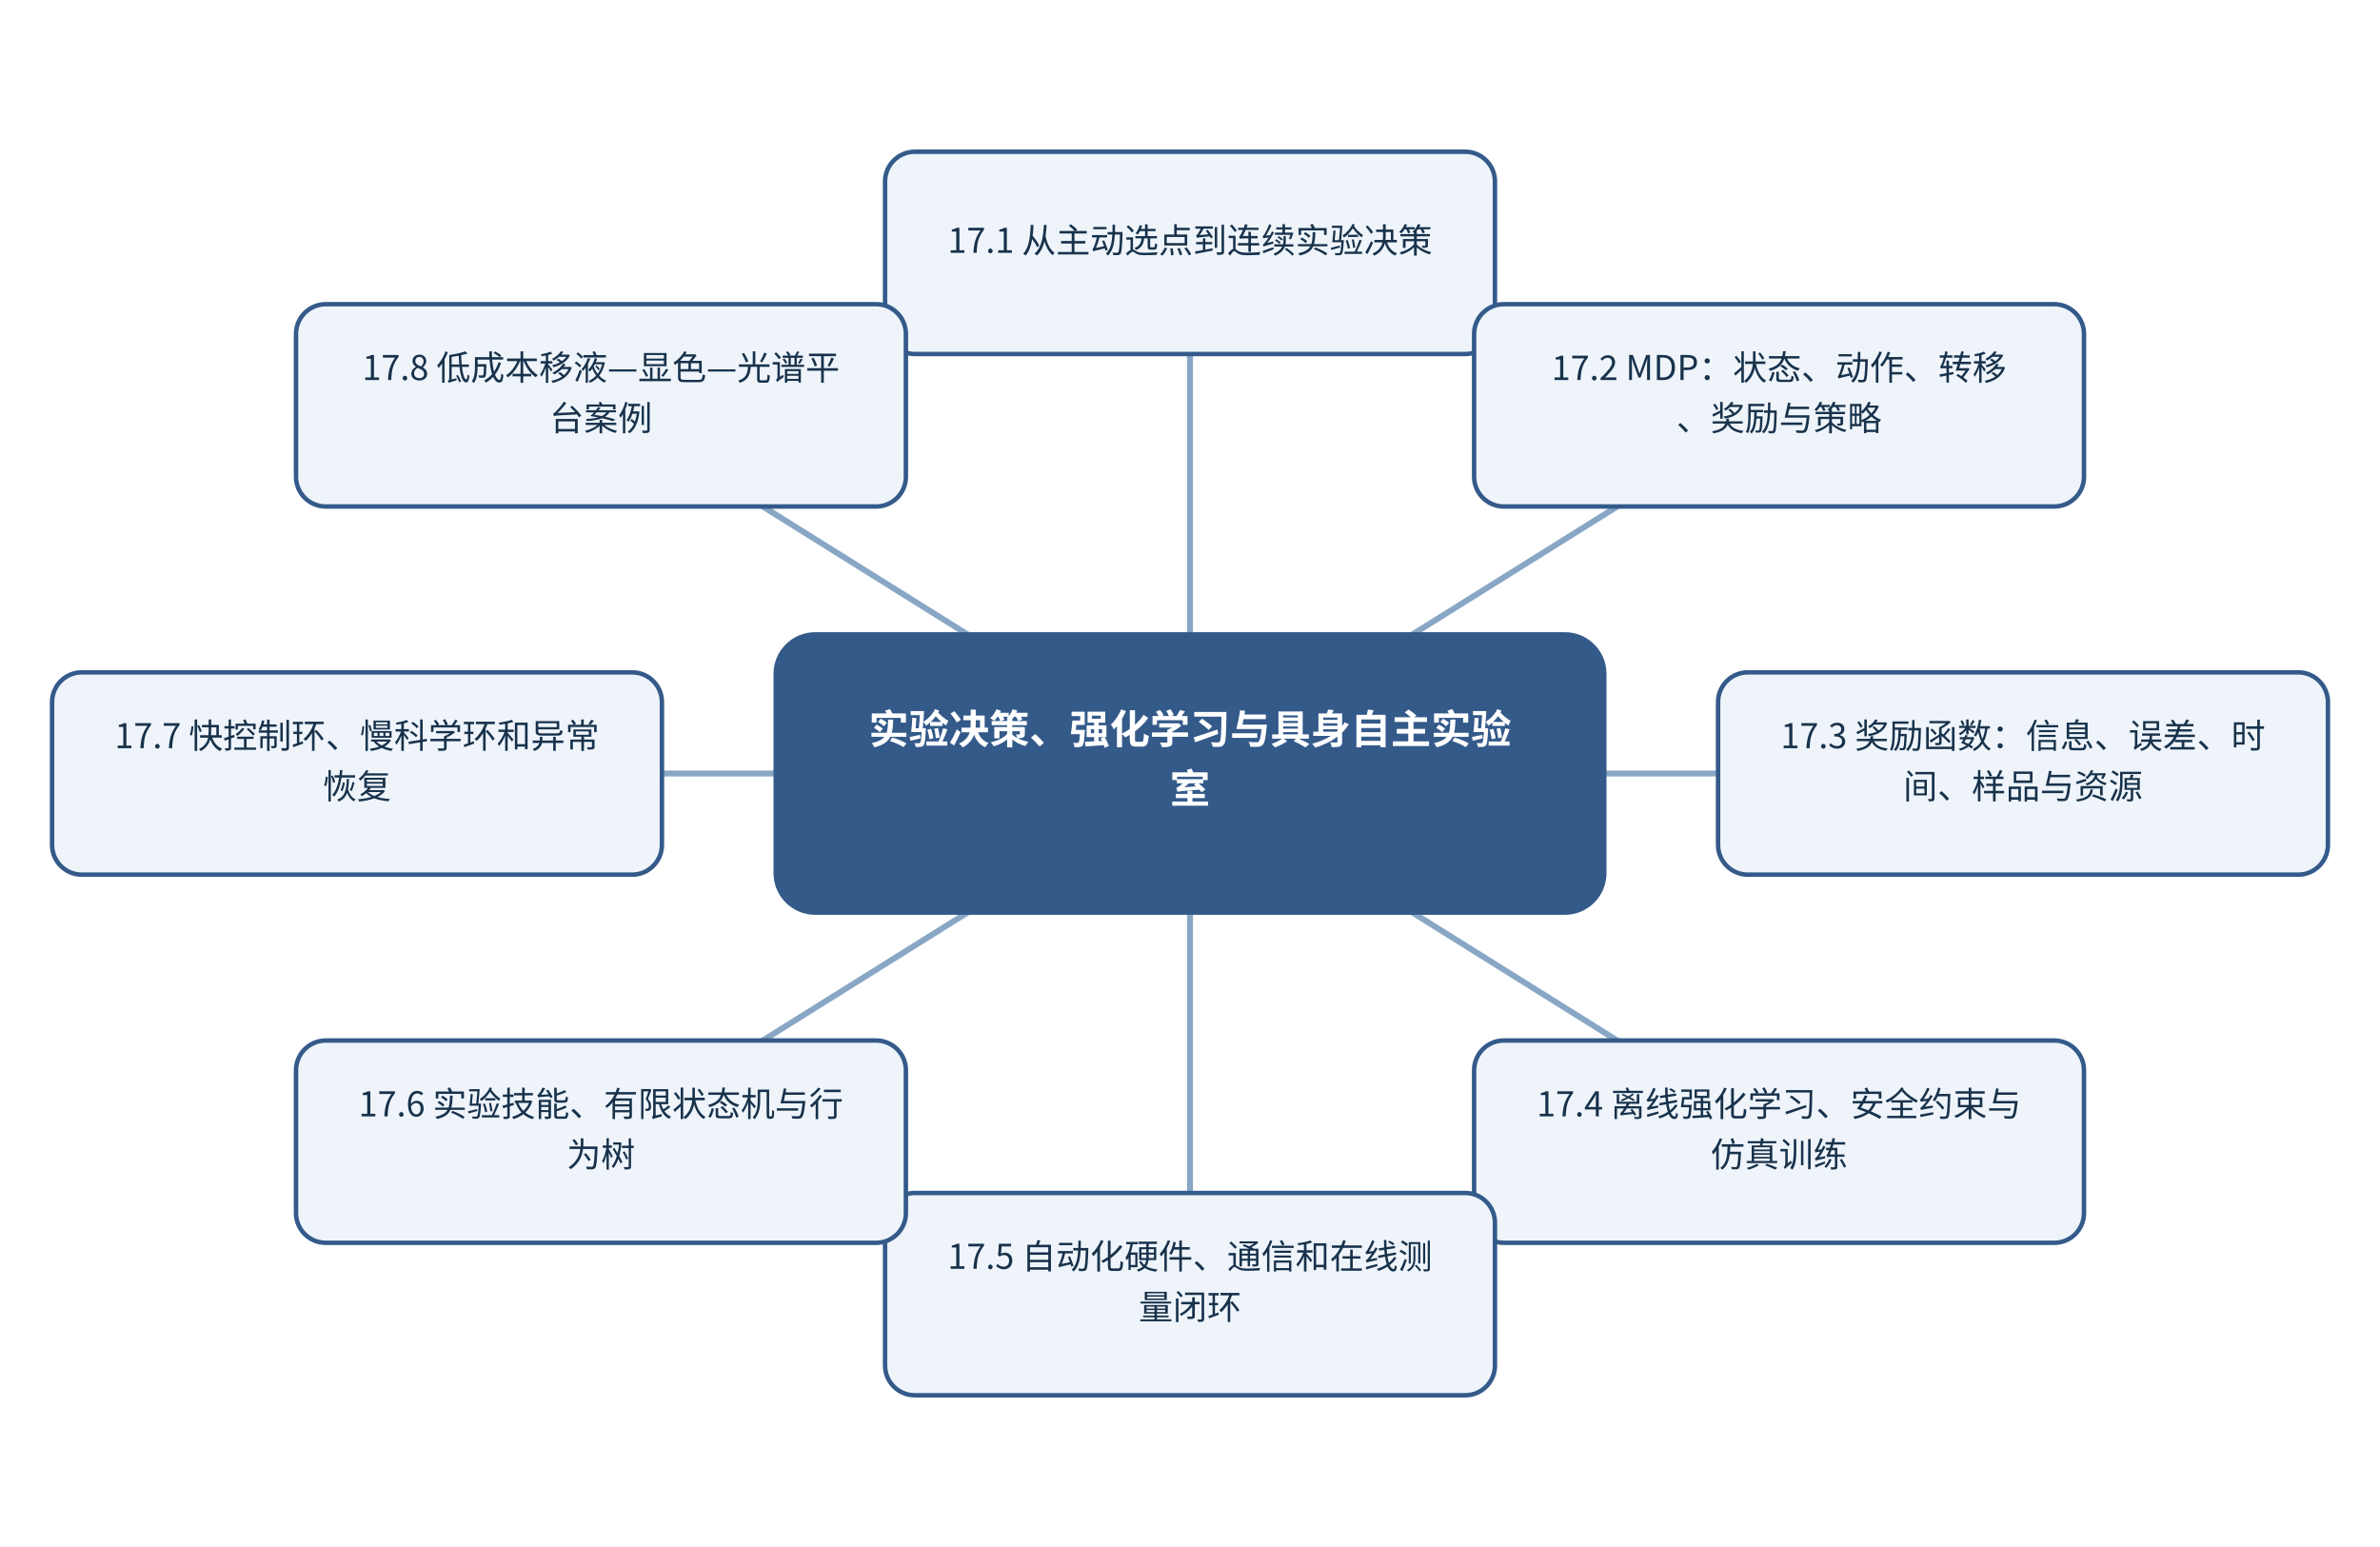
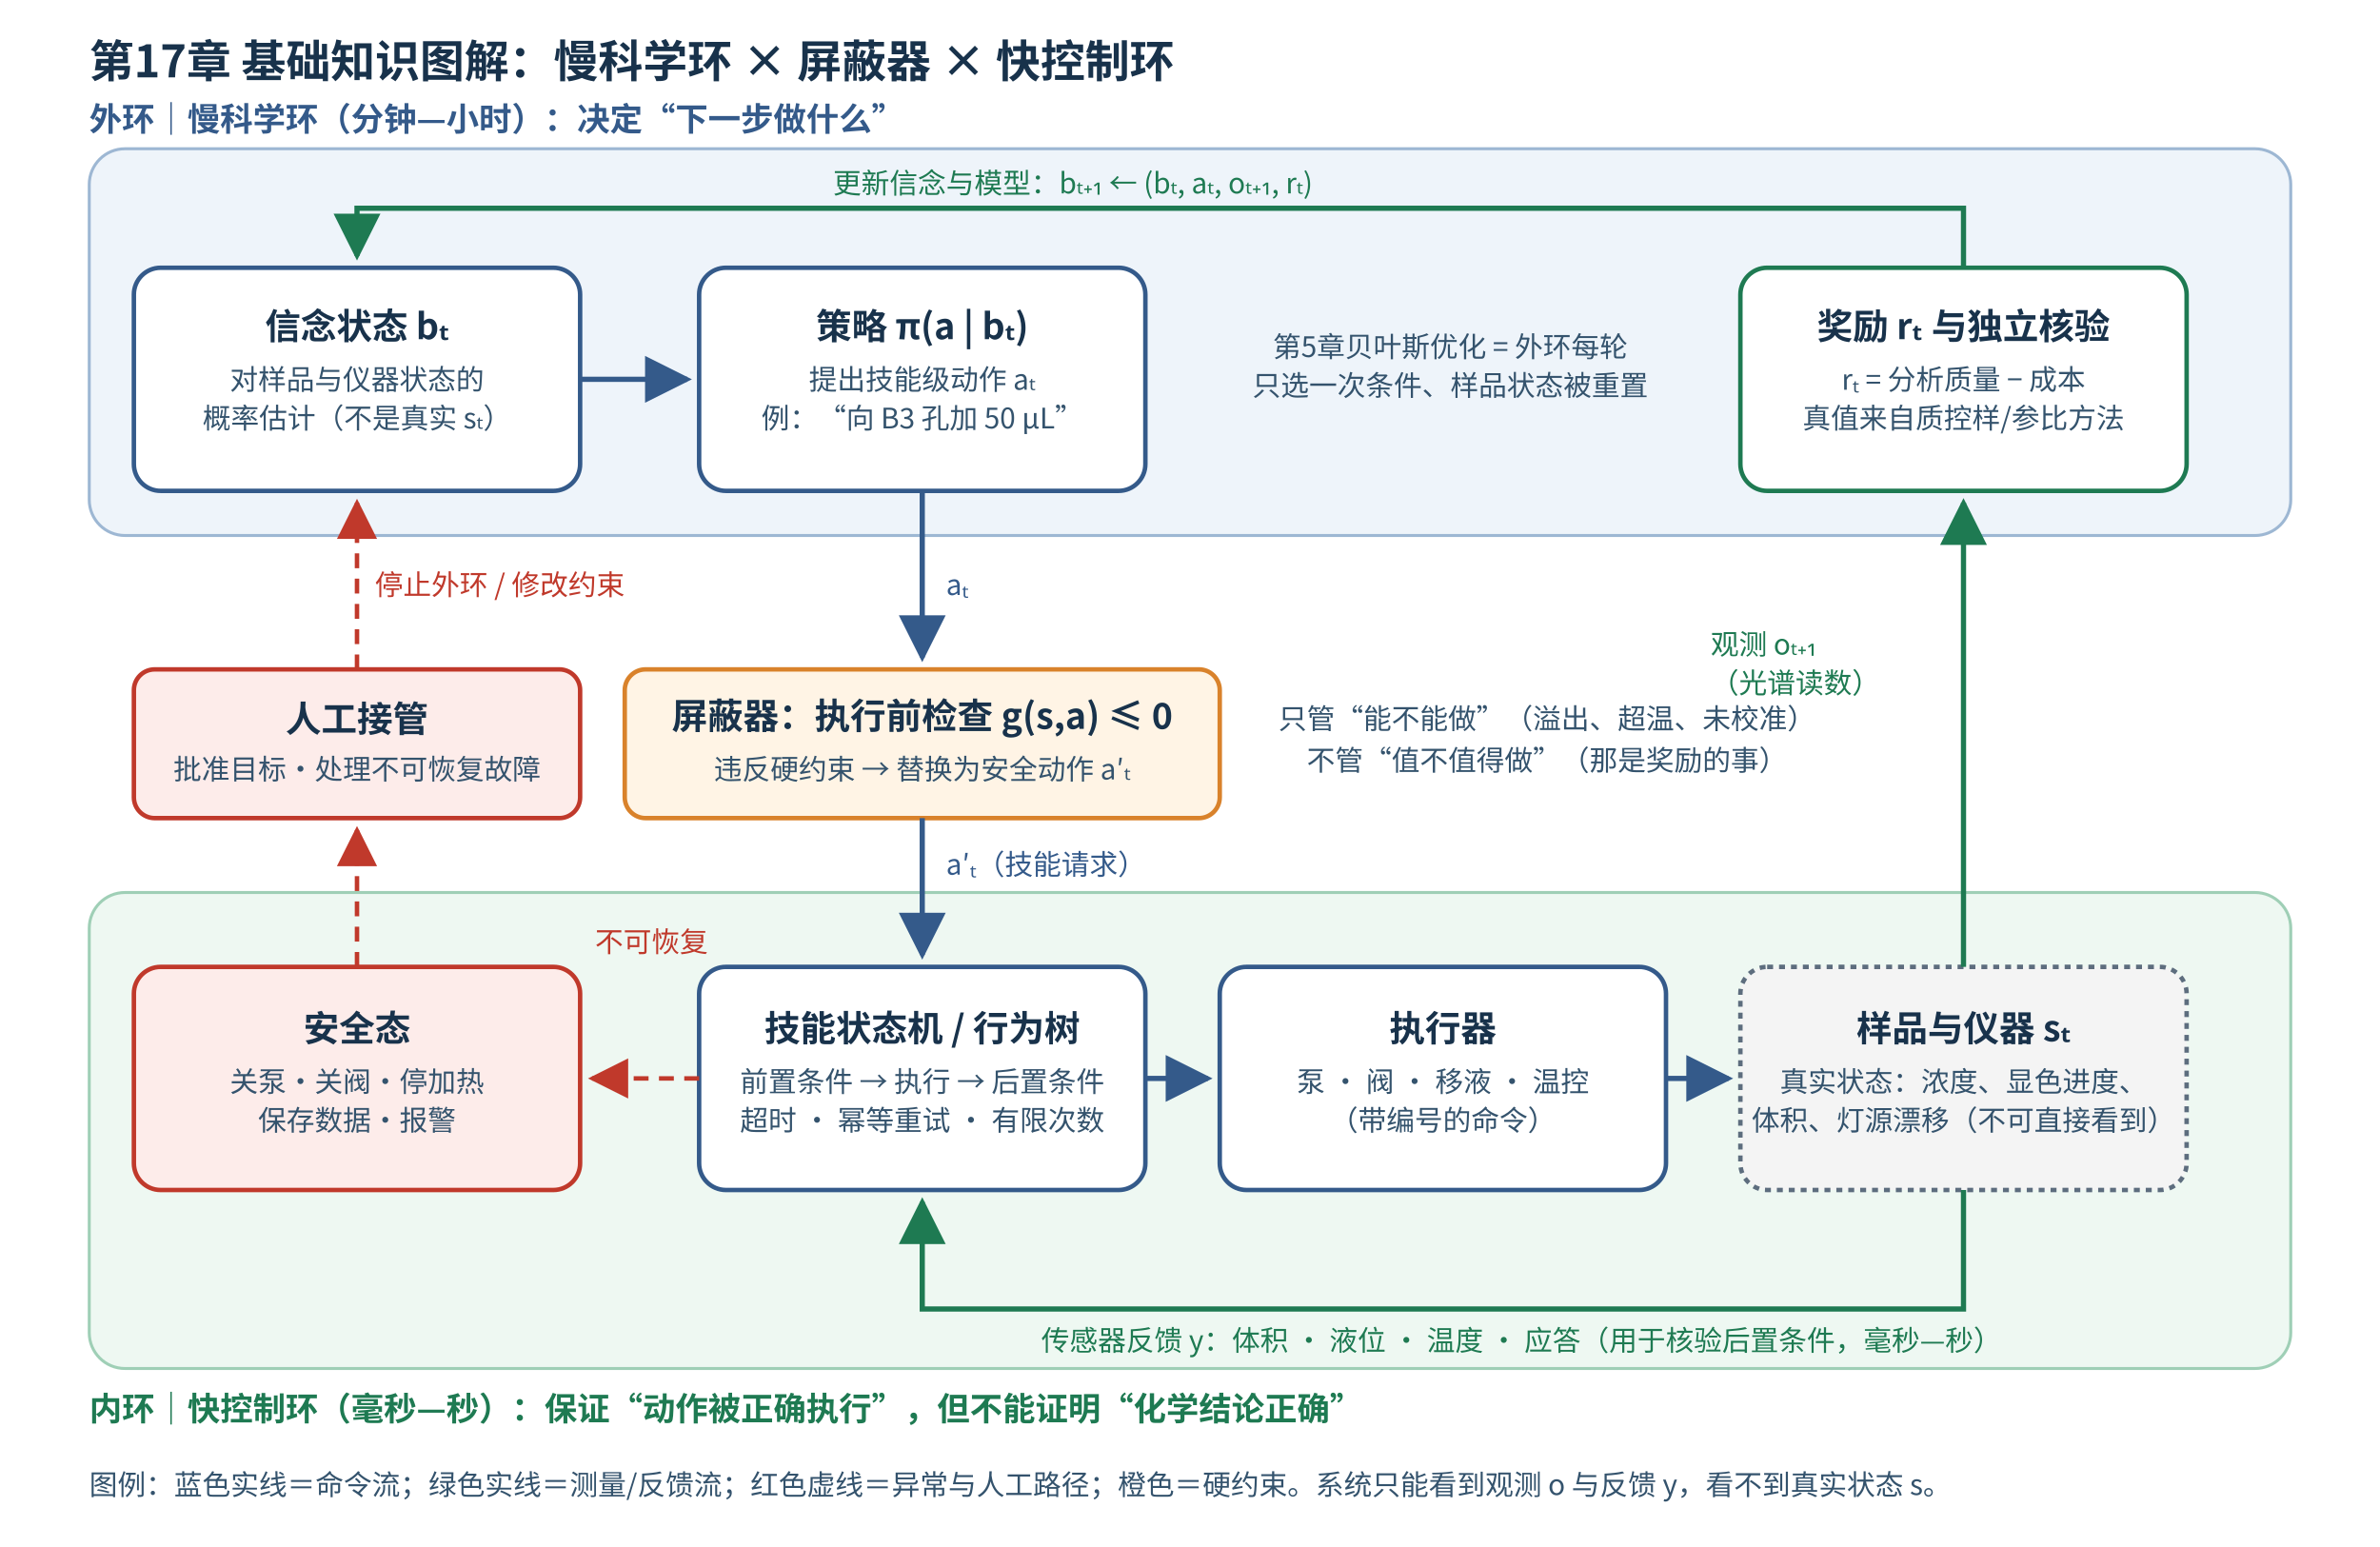
- <svg xmlns="http://www.w3.org/2000/svg" width="1600" height="1040" viewBox="0 0 1600 1040">
-   <rect width="100%" height="100%" fill="#ffffff" />
-   <style>.edge{stroke:#89a7c5;stroke-width:4}.node{fill:#eef4fa;stroke:#345a8a;stroke-width:3}.core{fill:#345a8a}.t{font-family:"Noto Sans CJK SC","PingFang SC",sans-serif;text-anchor:middle;fill:#18324b;font-size:23px}.ct{font-family:"Noto Sans CJK SC","PingFang SC",sans-serif;text-anchor:middle;fill:white;font-weight:700;font-size:27px}</style>
-   <line class="edge" x1="800" y1="520" x2="800.0" y2="170.0" />
-   <line class="edge" x1="800" y1="520" x2="1196.0" y2="272.5" />
-   <line class="edge" x1="800" y1="520" x2="1360.0" y2="520.0" />
-   <line class="edge" x1="800" y1="520" x2="1196.0" y2="767.5" />
-   <line class="edge" x1="800" y1="520" x2="800.0" y2="870.0" />
-   <line class="edge" x1="800" y1="520" x2="404.0" y2="767.5" />
-   <line class="edge" x1="800" y1="520" x2="240.0" y2="520.0" />
-   <line class="edge" x1="800" y1="520" x2="404.0" y2="272.5" />
-   <rect class="core" x="520" y="425" width="560" height="190" rx="28" />
-   <text class="ct" x="800" y="500">实验决策、强化学习与具身自主实验</text>
-   <text class="ct" x="800" y="540">室</text>
-   <rect class="node" x="595.0" y="102.0" width="410" height="136" rx="20" />
-   <text class="t" x="800.0" y="170.0">17.1 从主动选点到连续实验决策</text>
-   <rect class="node" x="991.0" y="204.5" width="410" height="136" rx="20" />
-   <text class="t" x="1196.0" y="255.5">17.2 MDP：状态、动作、转移</text>
-   <text class="t" x="1196.0" y="289.5">、奖励与策略</text>
-   <rect class="node" x="1155.0" y="452.0" width="410" height="136" rx="20" />
-   <text class="t" x="1360.0" y="503.0">17.3 奖励函数：信息、误差、时</text>
-   <text class="t" x="1360.0" y="537.0">间、样品与资源</text>
-   <rect class="node" x="991.0" y="699.5" width="410" height="136" rx="20" />
-   <text class="t" x="1196.0" y="750.5">17.4 离线强化学习、安全约束与</text>
-   <text class="t" x="1196.0" y="784.5">仿真训练</text>
-   <rect class="node" x="595.0" y="802.0" width="410" height="136" rx="20" />
-   <text class="t" x="800.0" y="853.0">17.5 自动化硬件、通信和在线测</text>
-   <text class="t" x="800.0" y="887.0">量闭环</text>
-   <rect class="node" x="199.0" y="699.5" width="410" height="136" rx="20" />
-   <text class="t" x="404.0" y="750.5">17.6 实验技能、有限状态机与行</text>
-   <text class="t" x="404.0" y="784.5">为树</text>
-   <rect class="node" x="35.0" y="452.0" width="410" height="136" rx="20" />
-   <text class="t" x="240.0" y="503.0">17.7 快控制环、慢科学环和异常</text>
-   <text class="t" x="240.0" y="537.0">恢复</text>
-   <rect class="node" x="199.0" y="204.5" width="410" height="136" rx="20" />
-   <text class="t" x="404.0" y="255.5">17.8 低成本移液—显色—光谱平</text>
-   <text class="t" x="404.0" y="289.5">台案例</text>
+ <svg xmlns="http://www.w3.org/2000/svg" width="1600" height="1040" viewBox="0 0 1600 1040" role="img" aria-labelledby="t17 d17">
+   <defs>
+     <marker id="arr" viewBox="0 0 10 10" refX="9" refY="5" markerWidth="9" markerHeight="9" orient="auto-start-reverse">
+       <path d="M0 0L10 5L0 10z" fill="#345a8a" />
+     </marker>
+     <marker id="arrR" viewBox="0 0 10 10" refX="9" refY="5" markerWidth="9" markerHeight="9" orient="auto-start-reverse">
+       <path d="M0 0L10 5L0 10z" fill="#c0392b" />
+     </marker>
+     <marker id="arrG" viewBox="0 0 10 10" refX="9" refY="5" markerWidth="9" markerHeight="9" orient="auto-start-reverse">
+       <path d="M0 0L10 5L0 10z" fill="#1e7a52" />
+     </marker>
+   </defs>
+   <style>
+   .f{font-family:"Noto Sans CJK SC","PingFang SC","Microsoft YaHei",sans-serif}
+   .h{font-size:30px;font-weight:700;fill:#18324b}
+   .band{font-size:22px;font-weight:700}
+   .nt{font-size:24px;font-weight:700;fill:#18324b;text-anchor:middle}
+   .ns{font-size:19px;fill:#34536d;text-anchor:middle}
+   .lab{font-size:19px;fill:#345a8a}
+   .labR{font-size:19px;fill:#c0392b}
+   .labG{font-size:19px;fill:#1e7a52}
+   .e{stroke:#345a8a;stroke-width:3.5;fill:none}
+   .eR{stroke:#c0392b;stroke-width:3;fill:none;stroke-dasharray:10 7}
+   .eG{stroke:#1e7a52;stroke-width:3.5;fill:none}
+   .node{fill:#ffffff;stroke:#345a8a;stroke-width:3}
+   .nodeG{fill:#ffffff;stroke:#1e7a52;stroke-width:3}
+ </style>
+   <rect width="1600" height="1040" fill="#ffffff" />
+   <text class="f h" x="60" y="52">第17章 基础知识图解：慢科学环 × 屏蔽器 × 快控制环</text>
+   <text class="f band" x="60" y="88" fill="#345a8a">外环｜慢科学环（分钟—小时）：决定“下一步做什么”</text>
+   <rect x="60" y="100" width="1480" height="260" rx="24" fill="#eef4fa" stroke="#9db7d3" stroke-width="2" />
+   <rect class="node" x="90" y="180" width="300" height="150" rx="18" />
+   <text class="f nt" x="240" y="228">信念状态 bₜ</text>
+   <text class="f ns" x="240" y="262">对样品与仪器状态的</text>
+   <text class="f ns" x="240" y="288">概率估计（不是真实 sₜ）</text>
+   <rect class="node" x="470" y="180" width="300" height="150" rx="18" />
+   <text class="f nt" x="620" y="228">策略 π(a | bₜ)</text>
+   <text class="f ns" x="620" y="262">提出技能级动作 aₜ</text>
+   <text class="f ns" x="620" y="288">例：“向 B3 孔加 50 µL”</text>
+   <rect class="nodeG" x="1170" y="180" width="300" height="150" rx="18" />
+   <text class="f nt" x="1320" y="228">奖励 rₜ 与独立核验</text>
+   <text class="f ns" x="1320" y="262">rₜ = 分析质量 − 成本</text>
+   <text class="f ns" x="1320" y="288">真值来自质控样/参比方法</text>
+   <text class="f ns" x="975" y="240">第5章贝叶斯优化 = 外环每轮</text>
+   <text class="f ns" x="975" y="266">只选一次条件、样品状态被重置</text>
+   <path class="e" d="M390 255H462" marker-end="url(#arr)" />
+   <path class="eG" d="M1320 180V140H240V172" marker-end="url(#arrG)" />
+   <text class="f labG" x="560" y="130">更新信念与模型：bₜ₊₁ ← (bₜ, aₜ, oₜ₊₁, rₜ)</text>
+   <rect x="420" y="450" width="400" height="100" rx="14" fill="#fff4e5" stroke="#d9822b" stroke-width="3" />
+   <text class="f nt" x="620" y="490" fill="#8a4b0f">屏蔽器：执行前检查 g(s,a) ≤ 0</text>
+   <text class="f ns" x="620" y="524">违反硬约束 → 替换为安全动作 a′ₜ</text>
+   <text class="f ns" x="1040" y="490">只管“能不能做”（溢出、超温、未校准）</text>
+   <text class="f ns" x="1040" y="518">不管“值不值得做”（那是奖励的事）</text>
+   <path class="e" d="M620 330V442" marker-end="url(#arr)" />
+   <text class="f lab" x="636" y="400">aₜ</text>
+   <rect x="90" y="450" width="300" height="100" rx="14" fill="#fdecea" stroke="#c0392b" stroke-width="3" />
+   <text class="f nt" x="240" y="492" fill="#7b241c">人工接管</text>
+   <text class="f ns" x="240" y="524">批准目标·处理不可恢复故障</text>
+   <path class="eR" d="M240 450V338" marker-end="url(#arrR)" />
+   <text class="f labR" x="252" y="400">停止外环 / 修改约束</text>
+   <rect x="60" y="600" width="1480" height="320" rx="24" fill="#eef8f2" stroke="#9fcfb6" stroke-width="2" />
+   <rect x="90" y="650" width="300" height="150" rx="18" fill="#fdecea" stroke="#c0392b" stroke-width="3" />
+   <text class="f nt" x="240" y="700" fill="#7b241c">安全态</text>
+   <text class="f ns" x="240" y="734">关泵·关阀·停加热</text>
+   <text class="f ns" x="240" y="760">保存数据·报警</text>
+   <rect class="node" x="470" y="650" width="300" height="150" rx="18" />
+   <text class="f nt" x="620" y="700">技能状态机 / 行为树</text>
+   <text class="f ns" x="620" y="734">前置条件 → 执行 → 后置条件</text>
+   <text class="f ns" x="620" y="760">超时 · 幂等重试 · 有限次数</text>
+   <rect class="node" x="820" y="650" width="300" height="150" rx="18" />
+   <text class="f nt" x="970" y="700">执行器</text>
+   <text class="f ns" x="970" y="734">泵 · 阀 · 移液 · 温控</text>
+   <text class="f ns" x="970" y="760">（带编号的命令）</text>
+   <rect x="1170" y="650" width="300" height="150" rx="18" fill="#f4f4f4" stroke="#5d6d7e" stroke-width="3" stroke-dasharray="4 4" />
+   <text class="f nt" x="1320" y="700">样品与仪器 sₜ</text>
+   <text class="f ns" x="1320" y="734">真实状态：浓度、显色进度、</text>
+   <text class="f ns" x="1320" y="760">体积、灯源漂移（不可直接看到）</text>
+   <path class="e" d="M620 550V642" marker-end="url(#arr)" />
+   <text class="f lab" x="636" y="588">a′ₜ（技能请求）</text>
+   <path class="e" d="M770 725H812" marker-end="url(#arr)" />
+   <path class="e" d="M1120 725H1162" marker-end="url(#arr)" />
+   <path class="eG" d="M1320 800V880H620V808" marker-end="url(#arrG)" />
+   <text class="f labG" x="700" y="908">传感器反馈 y：体积 · 液位 · 温度 · 应答（用于核验后置条件，毫秒—秒）</text>
+   <path class="eG" d="M1320 650V338" marker-end="url(#arrG)" />
+   <text class="f labG" x="1150" y="440">观测 oₜ₊₁</text>
+   <text class="f labG" x="1150" y="466">（光谱读数）</text>
+   <path class="eR" d="M470 725H398" marker-end="url(#arrR)" />
+   <text class="f labR" x="400" y="640">不可恢复</text>
+   <path class="eR" d="M240 650V558" marker-end="url(#arrR)" />
+   <text class="f band" x="60" y="955" fill="#1e7a52">内环｜快控制环（毫秒—秒）：保证“动作被正确执行”，但不能证明“化学结论正确”</text>
+   <text class="f ns" x="60" y="1005" style="text-anchor:start">图例：蓝色实线＝命令流；绿色实线＝测量/反馈流；红色虚线＝异常与人工路径；橙色＝硬约束。系统只能看到观测 o 与反馈 y，看不到真实状态 s。</text>
</svg>
